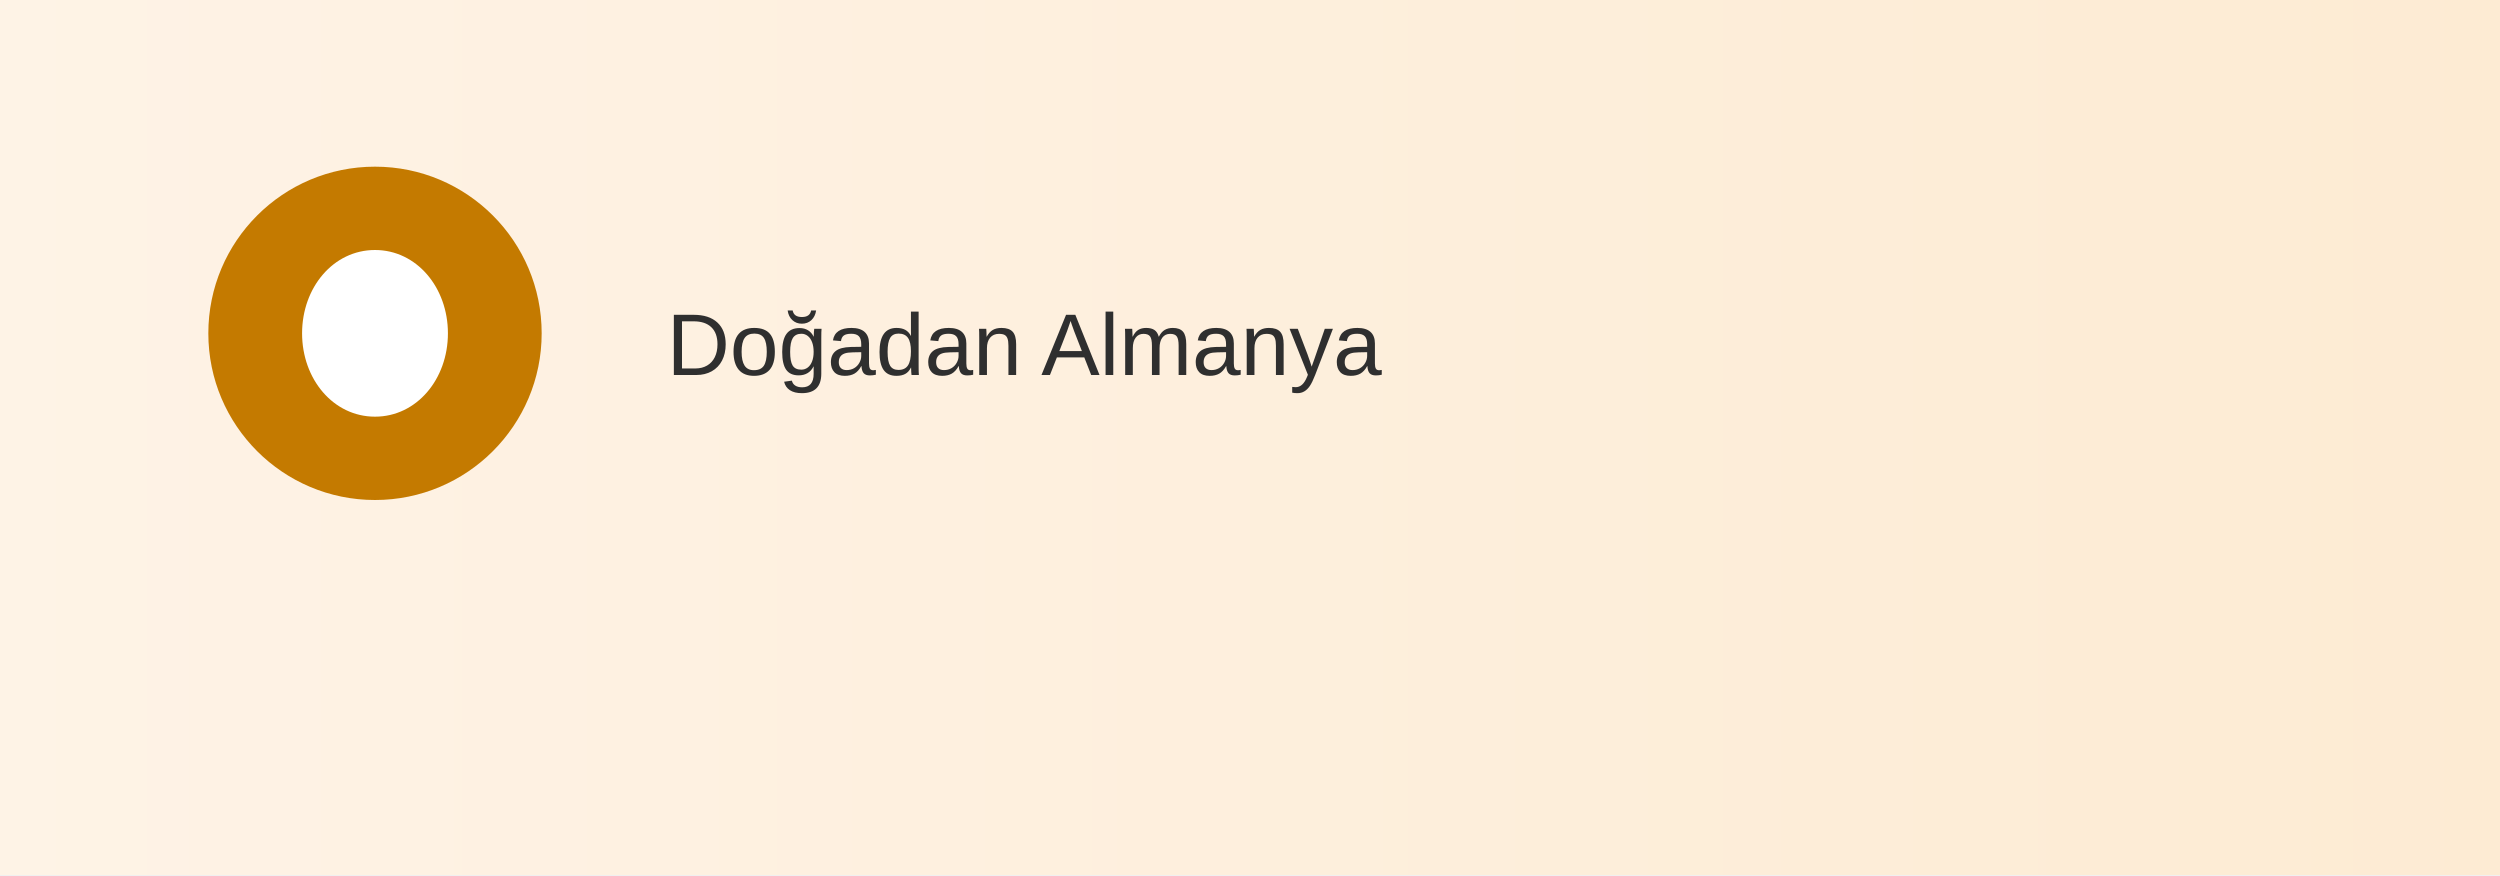
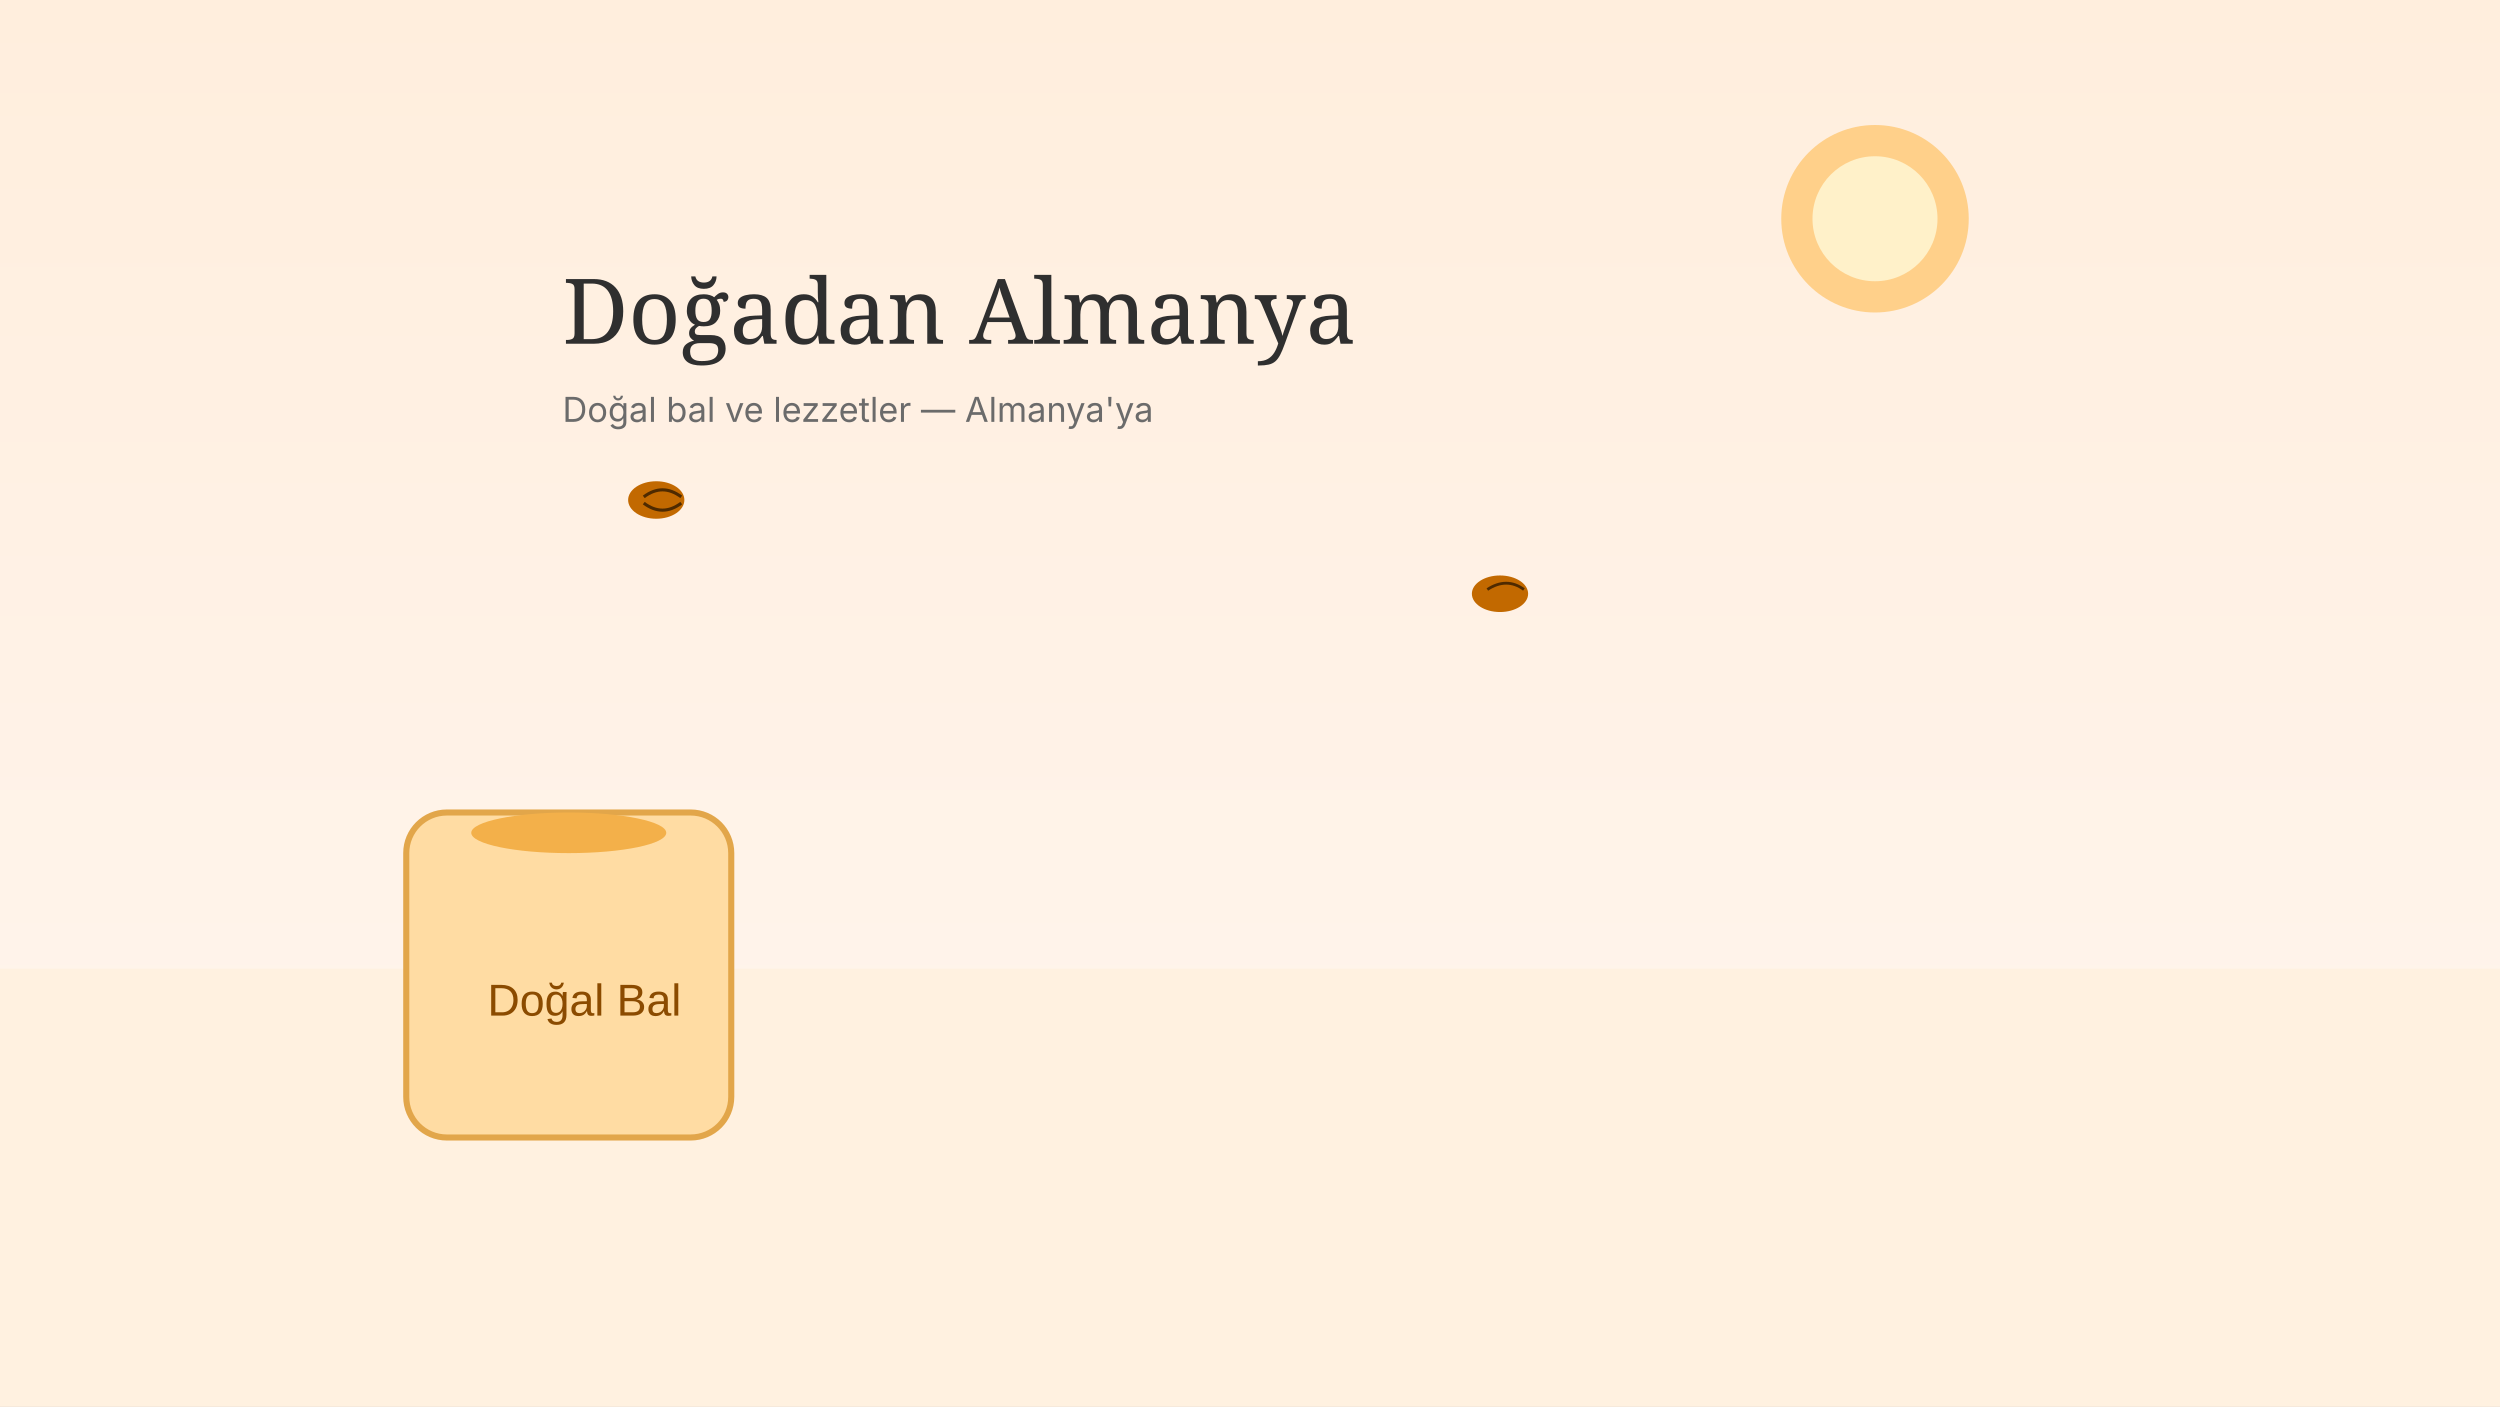
- <svg xmlns="http://www.w3.org/2000/svg" viewBox="0 0 1200 420">
+ <svg xmlns="http://www.w3.org/2000/svg" viewBox="0 0 1600 900">
  <defs>
-     <linearGradient id="g" x1="0" x2="1">
-       <stop offset="0" stop-color="#fef3e6" />
-       <stop offset="1" stop-color="#fdebd3" />
+     <linearGradient id="sky" x1="0" x2="0" y1="0" y2="1">
+       <stop offset="0" stop-color="#ffeedd" />
+       <stop offset="1" stop-color="#fff6f0" />
+     </linearGradient>
+     <linearGradient id="hill" x1="0" x2="1">
+       <stop offset="0" stop-color="#e6cfae" />
+       <stop offset="1" stop-color="#f7e5cf" />
    </linearGradient>
  </defs>
-   <rect width="1200" height="420" fill="url(#g)" />
-   <g transform="translate(60,40)">
-     <circle cx="120" cy="120" r="80" fill="#c47a00" />
-     <path d="M120 80c20 0 35 18 35 40s-15 40-35 40-35-18-35-40 15-40 35-40z" fill="#fff" />
-     <text x="260" y="140" font-family="Arial, Helvetica, sans-serif" font-size="42" fill="#2f2f2f">Doğadan Almanya</text>
+   <rect width="1600" height="900" fill="url(#sky)" />
+   <g transform="translate(0,200)">
+     <path d="M0,520 C200,380 420,420 700,520 C980,620 1200,500 1600,560 L1600,700 L0,700 Z" fill="#f4e0c8" />
+     <path d="M0,560 C220,420 480,460 760,560 C1040,660 1280,560 1600,600 L1600,700 L0,700 Z" fill="#ecd5b4" opacity="0.9" />
  </g>
+   <rect x="0" y="620" width="1600" height="280" fill="#fff1e0" />
+   <g transform="translate(1200,140)">
+     <circle r="60" fill="#ffd08a" />
+     <circle r="40" fill="#fff1c9" />
+   </g>
+   <g transform="translate(420,320)">
+     <ellipse cx="0" cy="0" rx="18" ry="12" fill="#c26900" />
+     <path d="M-8,-2 C0,-8 8,-8 16,-2" stroke="#000" stroke-width="2" fill="none" opacity="0.6" />
+     <path d="M-8,2 C0,8 8,8 16,2" stroke="#000" stroke-width="2" fill="none" opacity="0.6" />
+   </g>
+   <g transform="translate(960,380) scale(0.9)">
+     <ellipse cx="0" cy="0" rx="20" ry="13" fill="#c26900" />
+     <path d="M-9,-3 C0,-9 9,-9 17,-3" stroke="#000" stroke-width="2" fill="none" opacity="0.6" />
+   </g>
+   <g transform="translate(260,520) scale(1.3)">
+     <rect x="0" y="0" width="160" height="160" rx="20" fill="#ffdca3" stroke="#e2a64a" stroke-width="3" />
+     <ellipse cx="80" cy="10" rx="48" ry="10" fill="#f3b04a" />
+     <text x="40" y="100" font-family="Arial" font-size="22" fill="#8b4b00">Doğal Bal</text>
+   </g>
+   <text x="360" y="220" font-family="Merriweather, serif" font-size="58" fill="#2f2f2f">Doğadan Almanya</text>
+   <text x="360" y="270" font-family="Inter, sans-serif" font-size="22" fill="#6b6b6b">Doğal bal ve lezzetler — Almanya'ya</text>
</svg>
